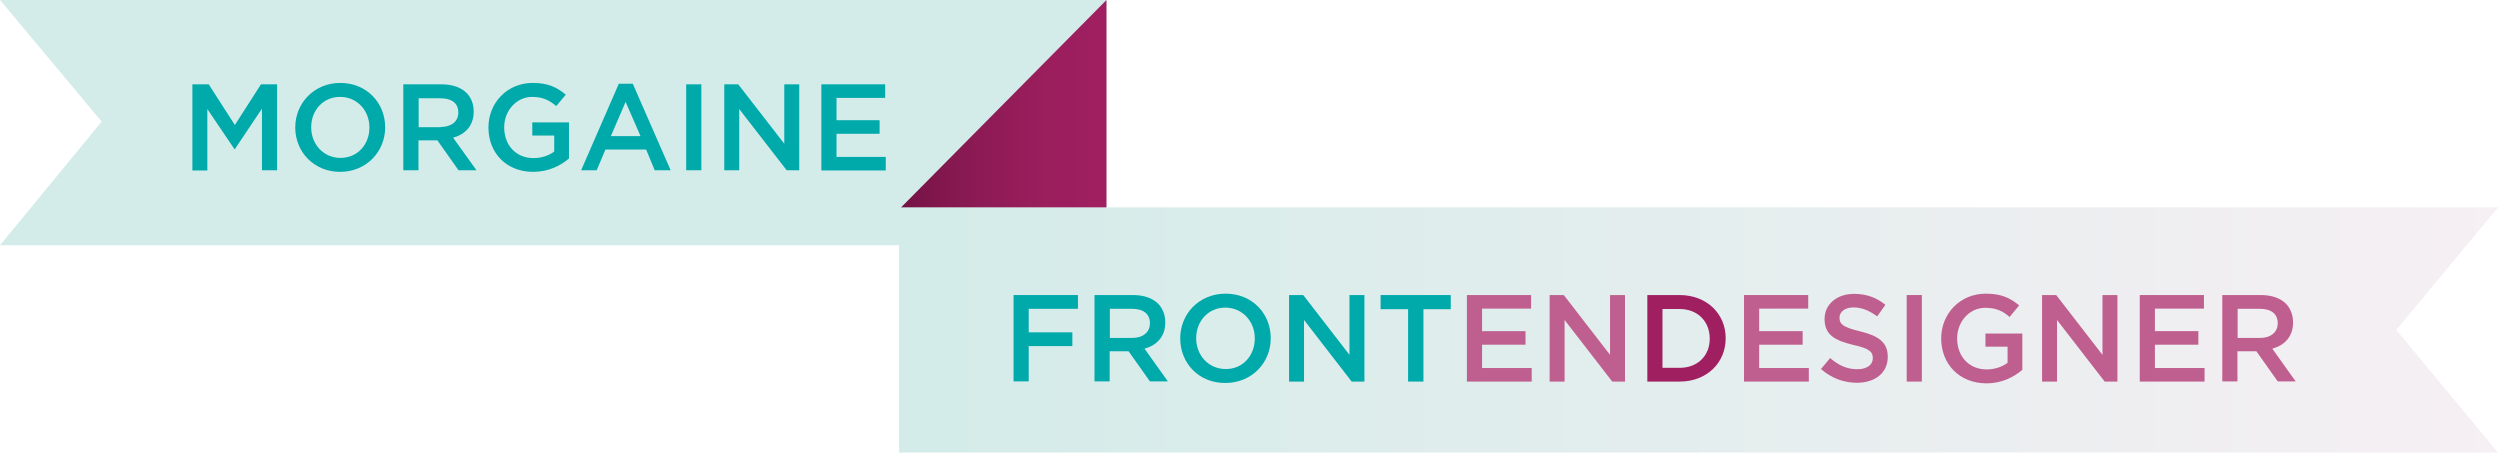
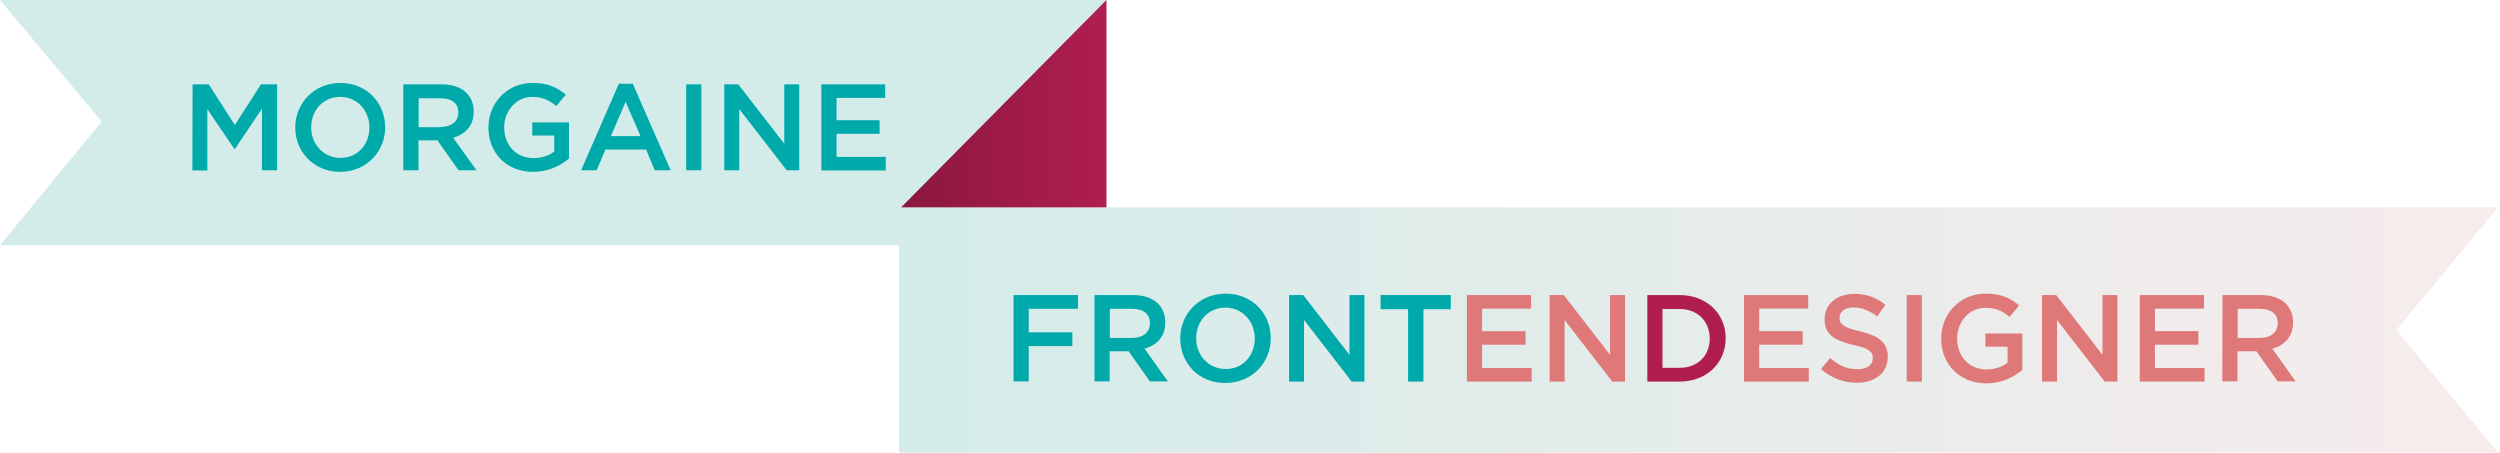
<svg xmlns="http://www.w3.org/2000/svg" version="1.1" id="Layer_1" x="0px" y="0px" viewBox="0 0 1254 227" style="enable-background:new 0 0 1254 227;" xml:space="preserve">
  <style type="text/css">
	.st0{fill:#D3ECE9;}
	.st1{fill:url(#ribbon2_1_);}
	.st2{fill:url(#ribbon3_1_);}
	.st3{fill:#00A9AA;}
- 	.st4{fill:#A01F60;}
- 	.st5{fill:#BF5F8F;}
+ 	.st4{fill:#B01E50;}
+ 	.st5{fill:#DF7979;}
</style>
-   <polygon id="ribbon1_2_" class="st0" points="50.9,0 0,0 51,61 51,61 0,123 50.9,123 555,123 555,0 " />
-   <linearGradient id="ribbon2_1_" gradientUnits="userSpaceOnUse" x1="452" y1="113.5" x2="555" y2="113.5">
-     <stop offset="0" style="stop-color:#751345" />
-     <stop offset="0.362" style="stop-color:#8C1A54" />
-     <stop offset="0.709" style="stop-color:#9B1E5D" />
-     <stop offset="1" style="stop-color:#A01F60" />
+   <polygon id="ribbon1_2_" class="st0" points="50.9,0 0,0 51,61 51,61 0,123 50.9,123 542.7,123 555,0 " />
+   <linearGradient id="ribbon2_1_" gradientUnits="userSpaceOnUse" x1="452" y1="114.5" x2="555" y2="114.5" gradientTransform="matrix(1 0 0 -1 0 228)">
+     <stop offset="0" style="stop-color:#8A173F" />
+     <stop offset="1" style="stop-color:#B01E50" />
  </linearGradient>
  <polygon id="ribbon2_3_" class="st1" points="555,123 452,227 452,104 555,0 " />
-   <linearGradient id="ribbon3_1_" gradientUnits="userSpaceOnUse" x1="451" y1="165.5" x2="1253" y2="165.5">
+   <linearGradient id="ribbon3_1_" gradientUnits="userSpaceOnUse" x1="451" y1="62.5" x2="1253" y2="62.5" gradientTransform="matrix(1 0 0 -1 0 228)">
    <stop offset="0" style="stop-color:#D3ECE9" />
-     <stop offset="1" style="stop-color:#F6EFF3" />
+     <stop offset="1" style="stop-color:#F7ECEC" />
  </linearGradient>
  <polygon id="ribbon3_2_" class="st2" points="1253,227 451,227 451,104 1253,104 1202,165.5 " />
  <g>
-     <path class="st3" d="M508.4,148h32.3v6.9h-24.7v11.8h21.9v6.9h-21.9v17.7h-7.6V148z" />
-     <path class="st3" d="M549.1,148h19.3c5.5,0,9.7,1.6,12.5,4.3c2.3,2.4,3.6,5.6,3.6,9.4v0.1c0,7.1-4.3,11.4-10.4,13.1l11.7,16.4h-9   l-10.7-15.1h-9.5v15.1h-7.6V148z M567.9,169.5c5.5,0,8.9-2.9,8.9-7.3v-0.1c0-4.7-3.3-7.2-9-7.2h-11.1v14.6H567.9z" />
+     <path class="st3" d="M508.4,148h32.3v6.9H516v11.8h21.9v6.9H516v17.7h-7.6V148z" />
+     <path class="st3" d="M549.1,148h19.3c5.5,0,9.7,1.6,12.5,4.3c2.3,2.4,3.6,5.6,3.6,9.4v0.1c0,7.1-4.3,11.4-10.4,13.1l11.7,16.4h-9   l-10.7-15.1h-9.5v15.1H549V148H549.1z M567.9,169.5c5.5,0,8.9-2.9,8.9-7.3v-0.1c0-4.7-3.3-7.2-9-7.2h-11.1v14.6H567.9z" />
    <path class="st3" d="M592,169.8v-0.1c0-12.2,9.4-22.4,22.8-22.4s22.6,10.1,22.6,22.3v0.1c0,12.2-9.4,22.4-22.8,22.4   C601.3,192.2,592,182.1,592,169.8z M629.4,169.8v-0.1c0-8.4-6.1-15.4-14.8-15.4c-8.6,0-14.6,6.9-14.6,15.3v0.1   c0,8.4,6.1,15.4,14.8,15.4C623.4,185.2,629.4,178.3,629.4,169.8z" />
-     <path class="st3" d="M646.6,148h7.1l23.2,30v-30h7.5v43.4h-6.4l-23.9-30.9v30.9h-7.5V148z" />
+     <path class="st3" d="M646.6,148h7.1l23.2,30v-30h7.5v43.4H678l-23.9-30.9v30.9h-7.5L646.6,148L646.6,148z" />
    <path class="st3" d="M706.3,155.1h-13.8V148h35.2v7.1H714v36.3h-7.7V155.1z" />
  </g>
-   <path class="st4" d="M826.3,148h16.2c13.6,0,23.1,9.4,23.1,21.6v0.1c0,12.2-9.4,21.7-23.1,21.7h-16.2V148z M842.5,184.5  c9.1,0,15.1-6.1,15.1-14.6v-0.1c0-8.5-6-14.8-15.1-14.8h-8.6v29.5H842.5z" />
+   <path class="st4" d="M826.3,148h16.2c13.6,0,23.1,9.4,23.1,21.6v0.1c0,12.2-9.4,21.7-23.1,21.7h-16.2V148z M842.5,184.5  c9.1,0,15.1-6.1,15.1-14.6v-0.1c0-8.5-6-14.8-15.1-14.8h-8.6v29.5L842.5,184.5L842.5,184.5z" />
  <g>
-     <path class="st5" d="M735.8,148H768v6.8h-24.6v11.3h21.8v6.8h-21.8v11.7h24.9v6.8h-32.5V148z" />
-     <path class="st5" d="M777.3,148h7.1l23.2,30v-30h7.5v43.4h-6.4l-23.9-30.9v30.9h-7.5V148z" />
-     <path class="st5" d="M874.8,148H907v6.8h-24.6v11.3h21.8v6.8h-21.8v11.7h24.9v6.8h-32.5V148z" />
-     <path class="st5" d="M913.4,185.1l4.6-5.5c4.2,3.6,8.3,5.6,13.7,5.6c4.7,0,7.7-2.2,7.7-5.5v-0.1c0-3.1-1.7-4.8-9.8-6.6   c-9.2-2.2-14.4-5-14.4-13V160c0-7.4,6.2-12.6,14.8-12.6c6.3,0,11.3,1.9,15.7,5.5l-4.1,5.8c-3.9-2.9-7.8-4.5-11.8-4.5   c-4.5,0-7.1,2.3-7.1,5.1v0.1c0,3.3,2,4.8,10.3,6.8c9.2,2.2,13.9,5.5,13.9,12.7v0.1c0,8.1-6.4,13-15.5,13   C924.9,192,918.6,189.7,913.4,185.1z" />
+     <path class="st5" d="M735.8,148H768v6.8h-24.6v11.3h21.8v6.8h-21.8v11.7h24.9v6.8h-32.5L735.8,148L735.8,148z" />
+     <path class="st5" d="M777.3,148h7.1l23.2,30v-30h7.5v43.4h-6.4l-23.9-30.9v30.9h-7.5L777.3,148L777.3,148z" />
+     <path class="st5" d="M874.8,148H907v6.8h-24.6v11.3h21.8v6.8h-21.8v11.7h24.9v6.8h-32.5L874.8,148L874.8,148z" />
+     <path class="st5" d="M913.4,185.1l4.6-5.5c4.2,3.6,8.3,5.6,13.7,5.6c4.7,0,7.7-2.2,7.7-5.5v-0.1c0-3.1-1.7-4.8-9.8-6.6   c-9.2-2.2-14.4-5-14.4-13l0,0c0-7.4,6.2-12.6,14.8-12.6c6.3,0,11.3,1.9,15.7,5.5l-4.1,5.8c-3.9-2.9-7.8-4.5-11.8-4.5   c-4.5,0-7.1,2.3-7.1,5.1v0.1c0,3.3,2,4.8,10.3,6.8c9.2,2.2,13.9,5.5,13.9,12.7v0.1c0,8.1-6.4,13-15.5,13   C924.9,192,918.6,189.7,913.4,185.1z" />
    <path class="st5" d="M956.4,148h7.6v43.4h-7.6V148z" />
    <path class="st5" d="M973.7,169.8v-0.1c0-12.2,9.3-22.4,22.4-22.4c7.6,0,12.2,2.1,16.7,5.9l-4.8,5.8c-3.3-2.9-6.6-4.6-12.2-4.6   c-8,0-14.1,7-14.1,15.3v0.1c0,8.9,5.9,15.5,14.8,15.5c4.1,0,7.8-1.3,10.5-3.3v-8.1h-11.1v-6.6h18.5v18.2   c-4.3,3.7-10.4,6.8-18.1,6.8C982.7,192.2,973.7,182.5,973.7,169.8z" />
-     <path class="st5" d="M1024.3,148h7.1l23.2,30v-30h7.5v43.4h-6.4l-23.9-30.9v30.9h-7.5V148z" />
+     <path class="st5" d="M1024.3,148h7.1l23.2,30v-30h7.5v43.4h-6.4l-23.9-30.9v30.9h-7.5L1024.3,148L1024.3,148z" />
    <path class="st5" d="M1073.3,148h32.2v6.8h-24.6v11.3h21.8v6.8h-21.8v11.7h24.9v6.8h-32.5V148z" />
-     <path class="st5" d="M1114.8,148h19.3c5.5,0,9.7,1.6,12.5,4.3c2.3,2.4,3.6,5.6,3.6,9.4v0.1c0,7.1-4.3,11.4-10.4,13.1l11.7,16.4h-9   l-10.7-15.1h-9.5v15.1h-7.6V148z M1133.6,169.5c5.5,0,8.9-2.9,8.9-7.3v-0.1c0-4.7-3.3-7.2-9-7.2h-11.1v14.6H1133.6z" />
+     <path class="st5" d="M1114.8,148h19.3c5.5,0,9.7,1.6,12.5,4.3c2.3,2.4,3.6,5.6,3.6,9.4v0.1c0,7.1-4.3,11.4-10.4,13.1l11.7,16.4h-9   l-10.7-15.1h-9.5v15.1h-7.6L1114.8,148L1114.8,148z M1133.6,169.5c5.5,0,8.9-2.9,8.9-7.3v-0.1c0-4.7-3.3-7.2-9-7.2h-11.1v14.6   H1133.6z" />
  </g>
  <g id="morgaine_2_">
-     <path class="st3" d="M96.6,42.3h8.1l13.1,20.4l13.1-20.4h8.1v43.1h-7.6V54.5l-13.6,20.3h-0.2L104,54.7v30.8h-7.5V42.3z" />
-     <path class="st3" d="M148.1,64v-0.1c0-12.1,9.4-22.3,22.6-22.3s22.5,10,22.5,22.2v0.1c0,12.1-9.4,22.3-22.6,22.3   C157.4,86.2,148.1,76.1,148.1,64z M185.3,64v-0.1c0-8.4-6.1-15.3-14.7-15.3c-8.6,0-14.5,6.8-14.5,15.2v0.1   c0,8.4,6.1,15.3,14.7,15.3S185.3,72.4,185.3,64z" />
-     <path class="st3" d="M202.4,42.3h19.2c5.4,0,9.7,1.6,12.4,4.3c2.3,2.3,3.6,5.5,3.6,9.3v0.1c0,7.1-4.2,11.3-10.3,13.1L239,85.4H230   l-10.6-15h-9.5v15h-7.6V42.3z M221,63.7c5.4,0,8.9-2.8,8.9-7.2v-0.1c0-4.6-3.3-7.1-8.9-7.1h-11v14.5H221z" />
-     <path class="st3" d="M245,64v-0.1c0-12.1,9.2-22.3,22.2-22.3c7.5,0,12.1,2.1,16.6,5.9l-4.8,5.7c-3.3-2.8-6.6-4.6-12.1-4.6   c-7.9,0-14,7-14,15.2v0.1c0,8.9,5.9,15.4,14.7,15.4c4.1,0,7.8-1.3,10.4-3.3V68h-11v-6.6h18.4v18.1c-4.2,3.6-10.3,6.7-18,6.7   C253.9,86.2,245,76.6,245,64z" />
+     <path class="st3" d="M96.6,42.3h8.1l13.1,20.4l13.1-20.4h8.1v43.1h-7.6V54.5l-13.6,20.3h-0.2L104,54.7v30.8h-7.5L96.6,42.3   L96.6,42.3z" />
+     <path class="st3" d="M148.1,64L148.1,64c0-12.2,9.4-22.4,22.6-22.4s22.5,10,22.5,22.2v0.1c0,12.1-9.4,22.3-22.6,22.3   S148.1,76.1,148.1,64z M185.3,64L185.3,64c0-8.5-6.1-15.4-14.7-15.4c-8.6,0-14.5,6.8-14.5,15.2v0.1c0,8.4,6.1,15.3,14.7,15.3   S185.3,72.4,185.3,64z" />
+     <path class="st3" d="M202.4,42.3h19.2c5.4,0,9.7,1.6,12.4,4.3c2.3,2.3,3.6,5.5,3.6,9.3V56c0,7.1-4.2,11.3-10.3,13.1L239,85.4h-9   l-10.6-15h-9.5v15h-7.6V42.3H202.4z M221,63.7c5.4,0,8.9-2.8,8.9-7.2v-0.1c0-4.6-3.3-7.1-8.9-7.1h-11v14.5h11V63.7z" />
+     <path class="st3" d="M245,64L245,64c0-12.2,9.2-22.4,22.2-22.4c7.5,0,12.1,2.1,16.6,5.9l-4.8,5.7c-3.3-2.8-6.6-4.6-12.1-4.6   c-7.9,0-14,7-14,15.2v0.1c0,8.9,5.9,15.4,14.7,15.4c4.1,0,7.8-1.3,10.4-3.3v-8h-11v-6.6h18.4v18.1c-4.2,3.6-10.3,6.7-18,6.7   C253.9,86.2,245,76.6,245,64z" />
    <path class="st3" d="M310.4,42h7l19,43.4h-8L324.1,75h-20.4l-4.4,10.4h-7.8L310.4,42z M321.3,68.3l-7.5-17.2l-7.4,17.2H321.3z" />
    <path class="st3" d="M344.2,42.3h7.6v43.1h-7.6V42.3z" />
-     <path class="st3" d="M363.3,42.3h7l23.1,29.8V42.3h7.5v43.1h-6.3l-23.8-30.7v30.7h-7.5V42.3z" />
+     <path class="st3" d="M363.3,42.3h7l23.1,29.8V42.3h7.5v43.1h-6.3l-23.8-30.7v30.7h-7.5L363.3,42.3L363.3,42.3z" />
    <path class="st3" d="M412,42.3h32v6.8h-24.4v11.2h21.6v6.8h-21.6v11.6h24.7v6.8H412V42.3z" />
  </g>
</svg>
